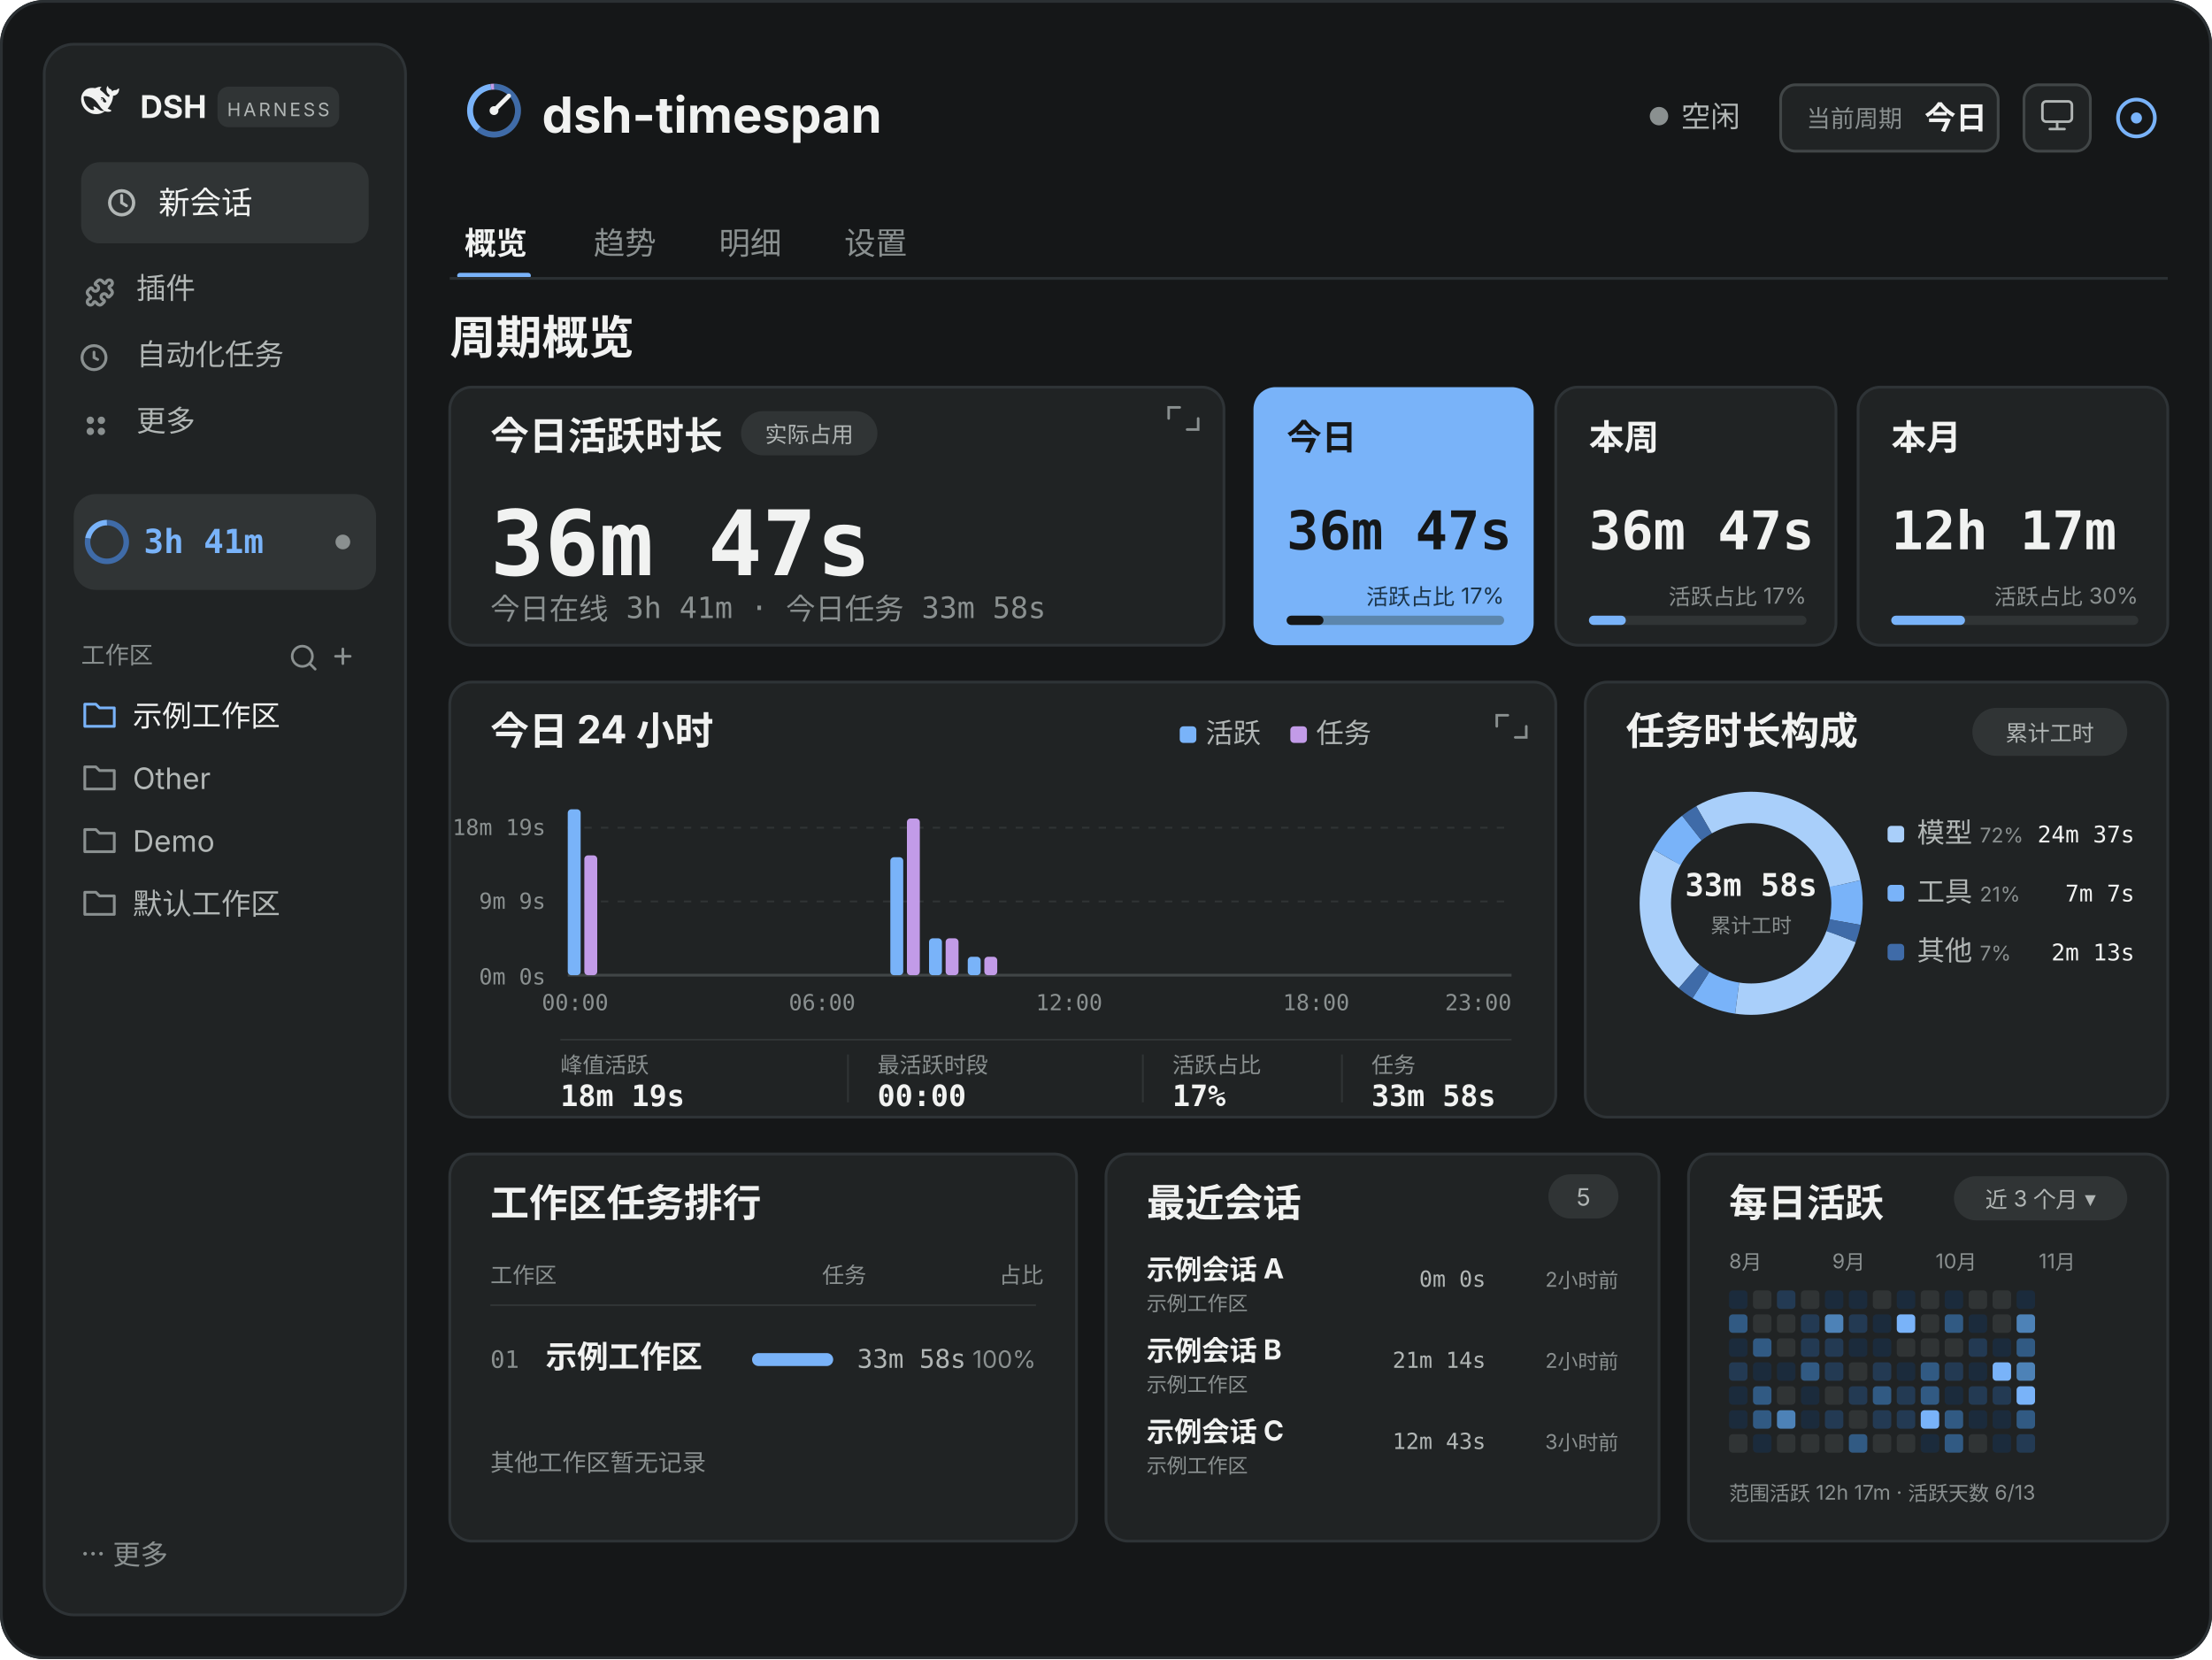
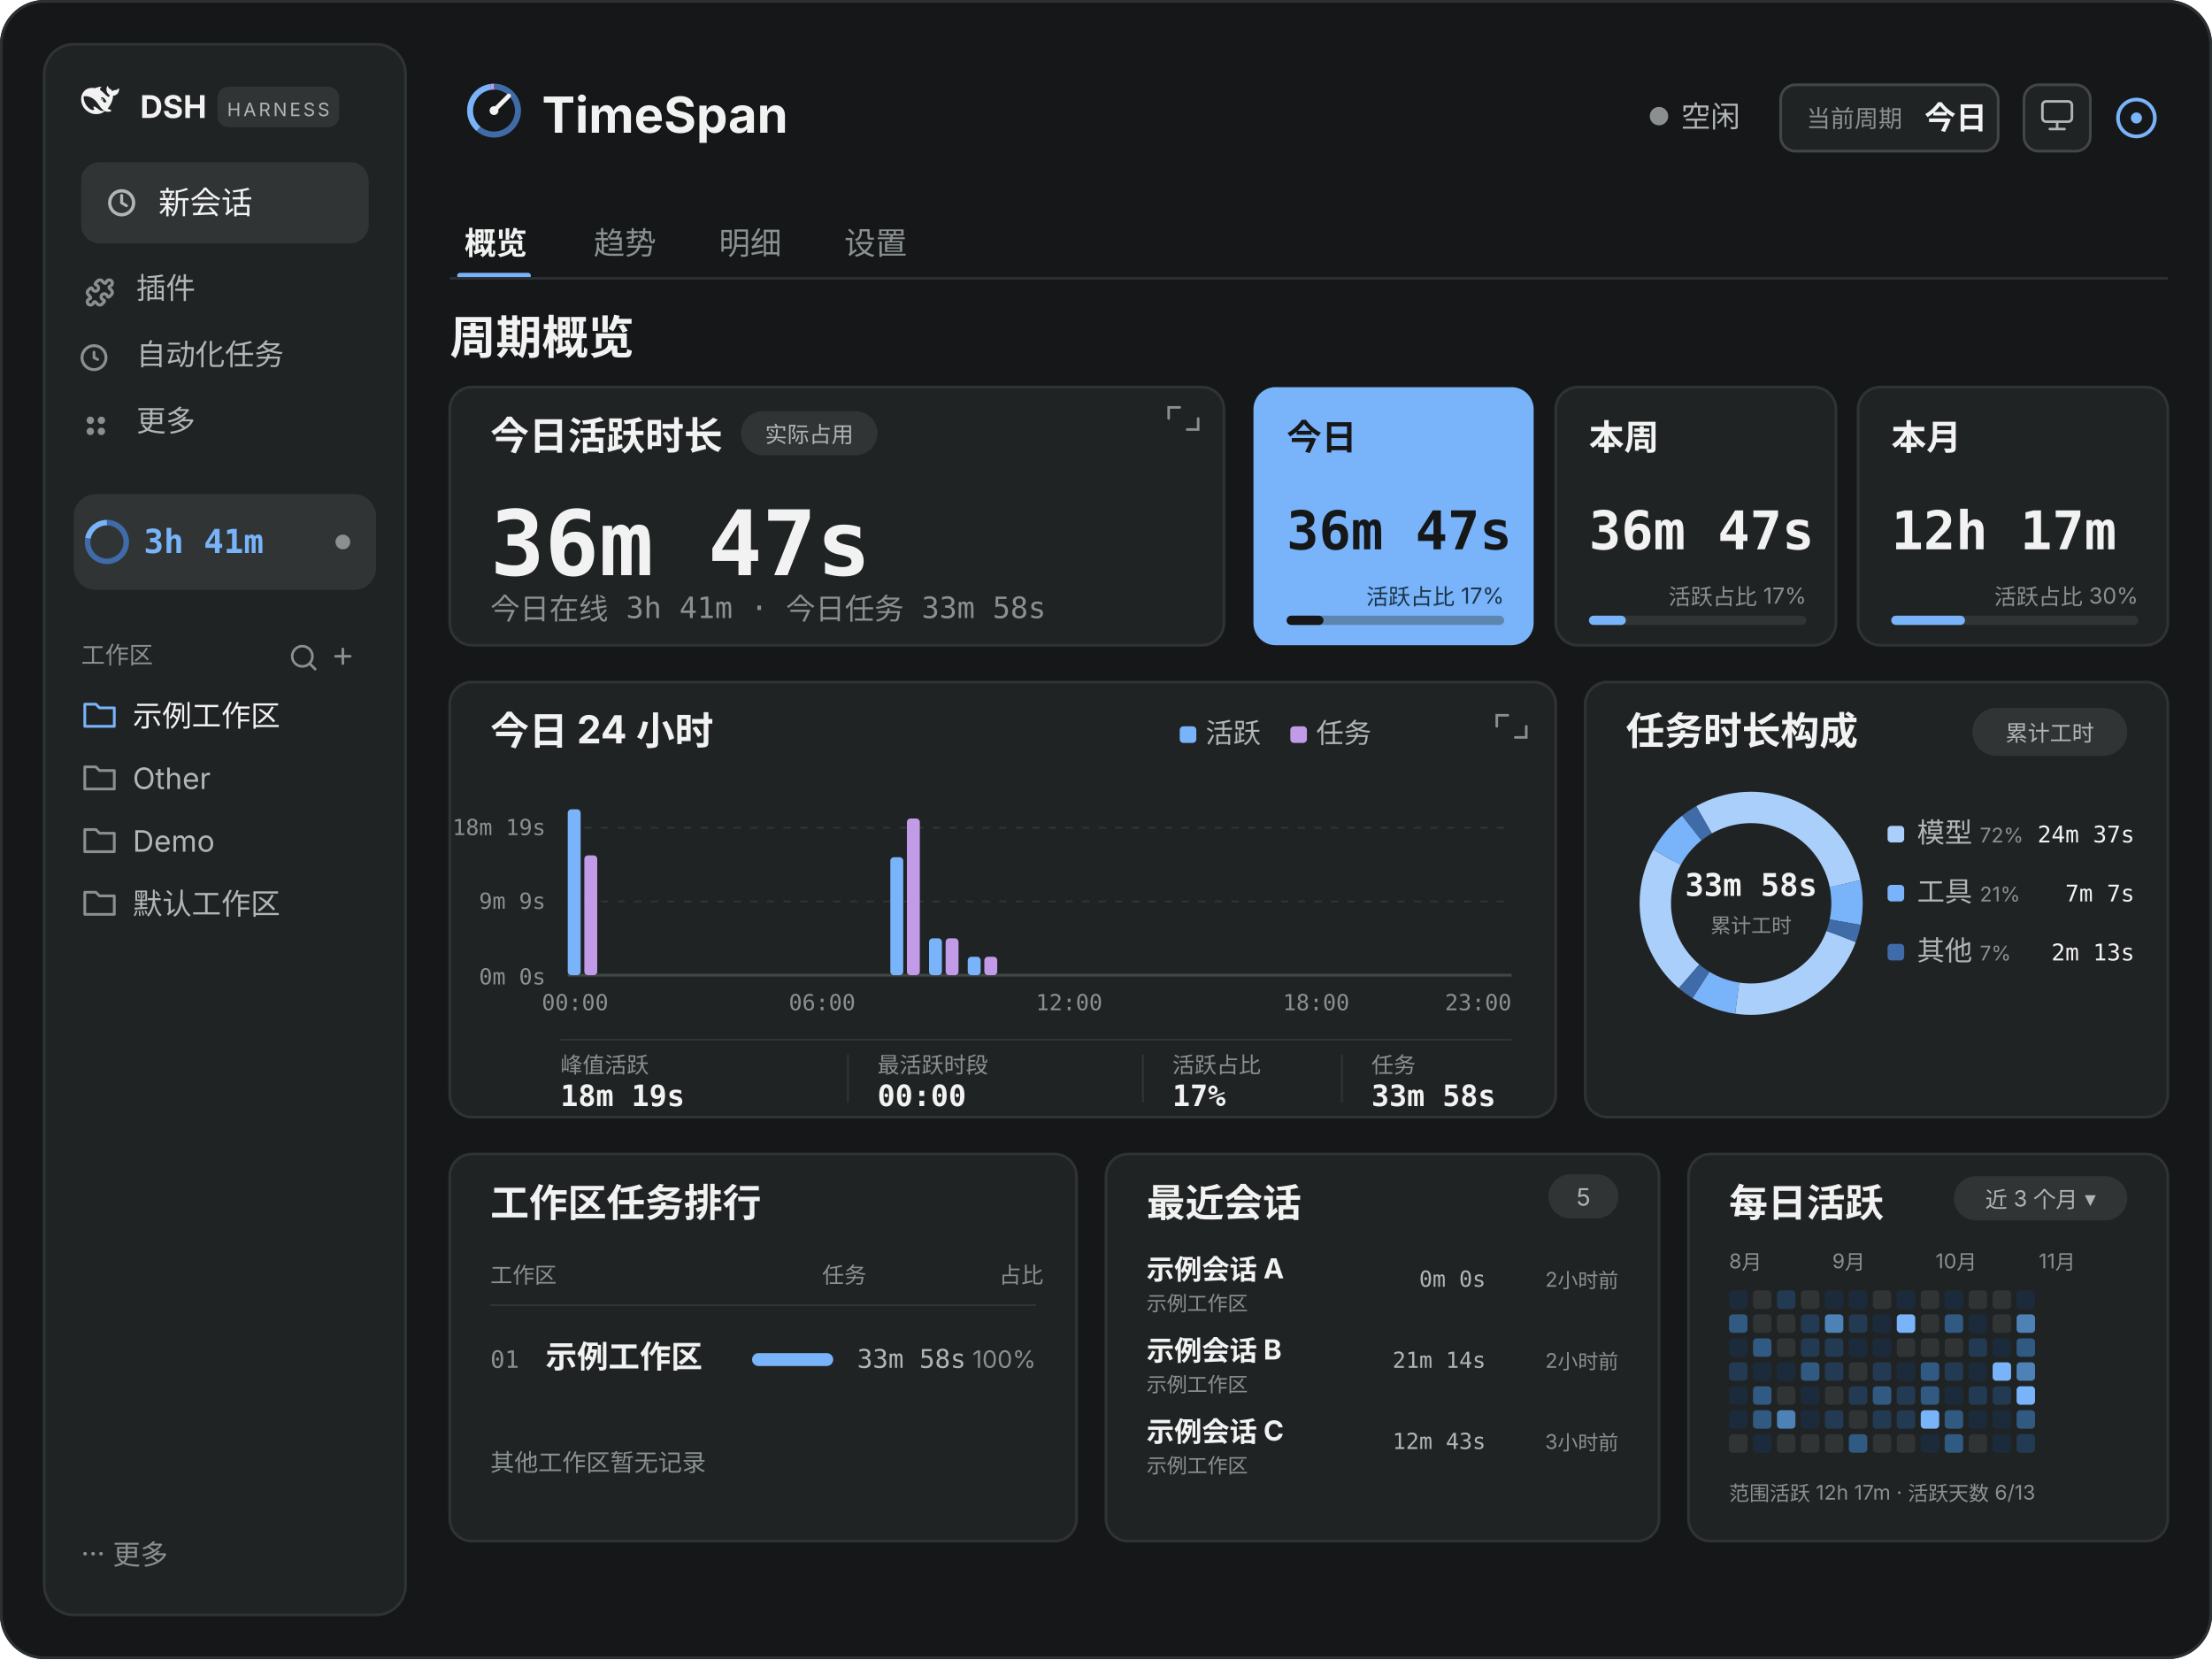
<svg xmlns="http://www.w3.org/2000/svg" width="1200" height="900" viewBox="0 0 1200 900" role="img" aria-labelledby="dash-title dash-desc">
  <rect width="1200" height="900" rx="24" fill="#151718" />
  <rect x="0.75" y="0.75" width="1198.5" height="898.5" rx="23.25" fill="none" stroke="#2b3033" stroke-width="1.5" />
  <g font-family="-apple-system, BlinkMacSystemFont, 'Segoe UI', 'PingFang SC', 'Microsoft YaHei', sans-serif">
    <g id="host-sidebar">
      <rect x="24" y="24" width="196" height="852" rx="16" fill="#202324" stroke="#2e3336" stroke-width="1.5" />
      <g transform="translate(44 46)">
        <g transform="translate(0 -2) scale(0.86)">
          <path d="M23.748 4.651c-.254-.124-.364.113-.512.233-.051.04-.094.09-.137.137-.372.397-.806.657-1.373.626-.829-.046-1.537.214-2.163.848-.133-.782-.575-1.248-1.247-1.548-.352-.155-.708-.311-.955-.65-.172-.24-.219-.509-.305-.774-.055-.16-.11-.323-.293-.35-.2-.031-.278.136-.356.276-.313.572-.434 1.202-.422 1.84.027 1.436.633 2.58 1.838 3.393.137.094.172.187.129.323-.082.28-.18.553-.266.833-.055.179-.137.218-.328.14a5.5 5.5 0 0 1-1.737-1.179c-.857-.828-1.631-1.743-2.597-2.46a12 12 0 0 0-.689-.47c-.985-.957.13-1.743.387-1.836.27-.098.094-.433-.778-.428-.872.003-1.67.295-2.687.685a3 3 0 0 1-.465.136 9.6 9.6 0 0 0-2.883-.101c-1.885.21-3.39 1.1-4.497 2.622C.082 8.776-.231 10.854.152 13.02c.403 2.284 1.568 4.175 3.36 5.653 1.857 1.533 3.997 2.284 6.438 2.14 1.482-.085 3.132-.284 4.994-1.86.47.234.962.328 1.78.398.629.058 1.235-.031 1.705-.129.735-.155.684-.836.418-.961-2.155-1.004-1.682-.595-2.112-.926 1.095-1.295 2.768-3.598 3.284-6.733.05-.346.115-.834.108-1.114-.004-.171.035-.238.23-.257a4.2 4.2 0 0 0 1.545-.475c1.397-.763 1.96-2.016 2.093-3.517.02-.23-.004-.467-.247-.588M11.58 18.168c-2.088-1.642-3.101-2.183-3.52-2.16-.39.024-.32.472-.234.763.09.288.207.487.371.74.114.167.192.416-.113.603-.673.416-1.842-.14-1.897-.168-1.361-.801-2.5-1.86-3.301-3.306-.775-1.393-1.225-2.888-1.299-4.482-.02-.385.094-.522.477-.592a4.7 4.7 0 0 1 1.53-.038c2.131.311 3.946 1.264 5.467 2.774.868.86 1.525 1.887 2.202 2.89.72 1.066 1.494 2.082 2.48 2.915.348.291.626.513.892.677-.802.09-2.14.109-3.055-.615zm1.001-6.44a.306.306 0 0 1 .415-.287.3.3 0 0 1 .113.074.3.3 0 0 1 .086.214c0 .17-.136.307-.308.307a.303.303 0 0 1-.306-.307m3.11 1.596c-.2.081-.4.151-.591.16a1.25 1.25 0 0 1-.798-.254c-.274-.23-.47-.358-.551-.758a1.7 1.7 0 0 1 .015-.588c.07-.327-.007-.537-.238-.727-.188-.156-.426-.199-.689-.199a.6.6 0 0 1-.254-.078.253.253 0 0 1-.114-.358 1 1 0 0 1 .192-.21c.356-.202.767-.136 1.146.016.352.144.618.408 1.001.782.392.451.462.576.685.915.176.264.336.536.446.848.066.194-.02.353-.25.45" fill="#f1f2f1" />
        </g>
        <text x="32" y="18" font-size="17" font-weight="700" fill="#f1f2f1">DSH</text>
        <rect x="74" y="1" width="66" height="22" rx="6" fill="#303435" />
        <text x="107" y="17" text-anchor="middle" font-size="10" letter-spacing="1.4" fill="#b1b6b5">HARNESS</text>
      </g>
      <rect x="44" y="88" width="156" height="44" rx="10" fill="#303435" />
      <circle cx="66" cy="110" r="6.5" fill="none" stroke="#b1b6b5" stroke-width="1.8" />
      <path d="M66 106v4l2.6 1.6" fill="none" stroke="#b1b6b5" stroke-width="1.6" stroke-linecap="round" />
      <text x="86" y="116" font-size="17" fill="#f1f2f1">新会话</text>
      <g font-size="16" fill="#b1b6b5">
        <g transform="translate(46 150.5) scale(0.68)">
          <path d="M15.39 4.39a1 1 0 0 0 1.68-.474 2.5 2.5 0 1 1 3.014 3.015 1 1 0 0 0-.474 1.68l1.683 1.682a2.414 2.414 0 0 1 0 3.414L19.61 15.39a1 1 0 0 1-1.68-.474 2.5 2.5 0 1 0-3.014 3.015 1 1 0 0 1 .474 1.68l-1.683 1.682a2.414 2.414 0 0 1-3.414 0L8.61 19.61a1 1 0 0 0-1.68.474 2.5 2.5 0 1 1-3.014-3.015 1 1 0 0 0 .474-1.68l-1.683-1.682a2.414 2.414 0 0 1 0-3.414L4.39 8.61a1 1 0 0 1 1.68.474 2.5 2.5 0 1 0 3.014-3.015 1 1 0 0 1-.474-1.68l1.683-1.682a2.414 2.414 0 0 1 3.414 0z" fill="none" stroke="#8a9090" stroke-width="2.5" stroke-linecap="round" stroke-linejoin="round" />
        </g>
        <text x="74" y="162">插件</text>
        <circle cx="51" cy="194" r="6.5" fill="none" stroke="#8a9090" stroke-width="1.6" />
        <path d="M51 191v3l2 1" fill="none" stroke="#8a9090" stroke-width="1.5" stroke-linecap="round" />
        <text x="74" y="198">自动化任务</text>
        <circle cx="49" cy="228" r="2" fill="#8a9090" />
        <circle cx="55" cy="228" r="2" fill="#8a9090" />
        <circle cx="49" cy="234" r="2" fill="#8a9090" />
        <circle cx="55" cy="234" r="2" fill="#8a9090" />
        <text x="74" y="234">更多</text>
      </g>
      <rect x="40" y="268" width="164" height="52" rx="12" fill="#303435" />
      <g transform="rotate(-90 58 294)">
        <circle cx="58" cy="294" r="10.5" fill="none" stroke="#303435" stroke-width="3" />
        <circle cx="58" cy="294" r="10.5" fill="none" stroke="#3f6ba8" stroke-width="3" pathLength="100" stroke-dasharray="51.5 48.5" stroke-dashoffset="0" />
        <circle cx="58" cy="294" r="10.5" fill="none" stroke="#79B3F9" stroke-width="3" pathLength="100" stroke-dasharray="28.5 71.5" stroke-dashoffset="-51.5" />
        <circle cx="58" cy="294" r="10.5" fill="none" stroke="#C29BE8" stroke-width="3" pathLength="100" stroke-dasharray="20 80" stroke-dashoffset="-80" />
      </g>
      <text x="78" y="300" font-size="18" font-weight="700" fill="#79B3F9" font-family="ui-monospace, 'Cascadia Mono', Consolas, 'SFMono-Regular', Menlo, monospace">3h 41m</text>
      <circle cx="186" cy="294" r="4" fill="#8a9090" />
      <g font-size="13" fill="#8a9090">
        <text x="44" y="360">工作区</text>
        <circle cx="164" cy="356" r="5.5" fill="none" stroke="#8a9090" stroke-width="1.4" />
        <path d="M168 360l3 3" stroke="#8a9090" stroke-width="1.4" stroke-linecap="round" />
        <path d="M186 352v8M182 356h8" stroke="#8a9090" stroke-width="1.4" stroke-linecap="round" />
      </g>
      <g font-size="16">
        <path d="M46 382h6l2 2h8v10H46z" fill="none" stroke="#79B3F9" stroke-width="1.5" stroke-linejoin="round" />
        <text x="72" y="394" fill="#f1f2f1">示例工作区</text>
        <path d="M46 416h6l2 2h8v10H46z" fill="none" stroke="#8a9090" stroke-width="1.5" stroke-linejoin="round" />
        <text x="72" y="428" fill="#b1b6b5">Other</text>
        <path d="M46 450h6l2 2h8v10H46z" fill="none" stroke="#8a9090" stroke-width="1.5" stroke-linejoin="round" />
        <text x="72" y="462" fill="#b1b6b5">Demo</text>
        <path d="M46 484h6l2 2h8v10H46z" fill="none" stroke="#8a9090" stroke-width="1.5" stroke-linejoin="round" />
        <text x="72" y="496" fill="#b1b6b5">默认工作区</text>
      </g>
      <text x="44" y="848" font-size="15" fill="#8a9090">··· 更多</text>
    </g>
    <g id="page-header">
      <g transform="translate(252 44)">
        <circle cx="16" cy="16" r="13" fill="none" stroke="#303435" stroke-width="3.2" />
        <g transform="rotate(-90 16 16)">
          <circle cx="16" cy="16" r="13" fill="none" stroke="#3f6ba8" stroke-width="3.2" pathLength="100" stroke-dasharray="50 50" stroke-dashoffset="0" />
          <circle cx="16" cy="16" r="13" fill="none" stroke="#79B3F9" stroke-width="3.2" pathLength="100" stroke-dasharray="30 70" stroke-dashoffset="-50" />
          <circle cx="16" cy="16" r="13" fill="none" stroke="#C29BE8" stroke-width="3.2" pathLength="100" stroke-dasharray="20 80" stroke-dashoffset="-80" />
        </g>
        <path d="M16 16 24 8" fill="none" stroke="#f1f2f1" stroke-width="2.4" stroke-linecap="round" />
        <circle cx="16" cy="16" r="2.4" fill="#f1f2f1" />
      </g>
-       <text x="294" y="72" font-size="27" font-weight="700" fill="#f1f2f1">dsh-timespan</text>
+       <text x="294" y="72" font-size="27" font-weight="700" fill="#f1f2f1">TimeSpan</text>
      <circle cx="900" cy="63" r="5" fill="#8a9090" />
      <text x="912" y="69" font-size="16" fill="#b1b6b5">空闲</text>
      <rect x="966" y="46" width="118" height="36" rx="8" fill="#202324" stroke="#414647" stroke-width="1.5" />
      <text x="980" y="69" font-size="13" fill="#8a9090">当前周期</text>
      <text x="1044" y="70" font-size="17" font-weight="700" fill="#f1f2f1">今日</text>
      <rect x="1098" y="46" width="36" height="36" rx="8" fill="#202324" stroke="#414647" stroke-width="1.5" />
      <rect x="1108" y="55" width="16" height="11" rx="2" fill="none" stroke="#b1b6b5" stroke-width="1.4" />
      <path d="M1116 66v4M1112 70h8" fill="none" stroke="#b1b6b5" stroke-width="1.4" stroke-linecap="round" />
      <circle cx="1159" cy="64" r="10" fill="none" stroke="#79B3F9" stroke-width="2" />
      <circle cx="1159" cy="64" r="3" fill="#79B3F9" />
    </g>
    <g id="main-content" transform="translate(0 -40)">
      <g id="view-tabs">
        <text x="252" y="178" font-size="17" font-weight="700" fill="#f1f2f1">概览</text>
        <rect x="248" y="188" width="40" height="3" rx="1.5" fill="#79B3F9" />
        <text x="322" y="178" font-size="17" fill="#8a9090">趋势</text>
        <text x="390" y="178" font-size="17" fill="#8a9090">明细</text>
        <text x="458" y="178" font-size="17" fill="#8a9090">设置</text>
        <line x1="244" y1="191" x2="1176" y2="191" stroke="#2b3033" stroke-width="1.5" />
      </g>
      <g id="section-heading">
        <text x="244" y="232" font-size="25" font-weight="700" fill="#f1f2f1">周期概览</text>
      </g>
      <g id="hero-metric-card">
        <rect x="244" y="250" width="420" height="140" rx="12" fill="#202324" stroke="#2e3336" stroke-width="1.5" />
        <text x="266" y="284" font-size="21" font-weight="700" fill="#f1f2f1">今日活跃时长</text>
        <rect x="402" y="263" width="74" height="24" rx="12" fill="#303435" />
        <text x="439" y="280" text-anchor="middle" font-size="12" fill="#b1b6b5">实际占用</text>
        <text x="266" y="352" font-size="49" font-weight="700" fill="#f1f2f1" font-family="ui-monospace, 'Cascadia Mono', Consolas, 'SFMono-Regular', Menlo, monospace">36m 47s</text>
        <text x="266" y="376" font-size="16" fill="#8a9090" font-family="ui-monospace, 'Cascadia Mono', Consolas, 'SFMono-Regular', Menlo, monospace">今日在线 3h 41m · 今日任务 33m 58s</text>
        <path d="M634 267v-6h6M650 267v6h-6" fill="none" stroke="#8a9090" stroke-width="1.4" stroke-linecap="round" />
      </g>
      <g id="period-today">
        <rect x="680" y="250" width="152" height="140" rx="12" fill="#79B3F9" />
        <text x="698" y="284" font-size="19" font-weight="700" fill="#151718">今日</text>
        <text x="698" y="338" font-size="29" font-weight="700" fill="#151718" font-family="ui-monospace, 'Cascadia Mono', Consolas, 'SFMono-Regular', Menlo, monospace">36m 47s</text>
        <text x="816" y="368" text-anchor="end" font-size="12" fill="#1b3448">活跃占比 17%</text>
        <rect x="698" y="374" width="118" height="5" rx="2.5" fill="#5c86ad" />
        <rect x="698" y="374" width="20" height="5" rx="2.5" fill="#151718" />
      </g>
      <g id="period-week">
        <rect x="844" y="250" width="152" height="140" rx="12" fill="#202324" stroke="#2e3336" stroke-width="1.5" />
        <text x="862" y="284" font-size="19" font-weight="700" fill="#f1f2f1">本周</text>
        <text x="862" y="338" font-size="29" font-weight="700" fill="#f1f2f1" font-family="ui-monospace, 'Cascadia Mono', Consolas, 'SFMono-Regular', Menlo, monospace">36m 47s</text>
        <text x="980" y="368" text-anchor="end" font-size="12" fill="#8a9090">活跃占比 17%</text>
        <rect x="862" y="374" width="118" height="5" rx="2.5" fill="#303435" />
        <rect x="862" y="374" width="20" height="5" rx="2.5" fill="#79B3F9" />
      </g>
      <g id="period-month">
        <rect x="1008" y="250" width="168" height="140" rx="12" fill="#202324" stroke="#2e3336" stroke-width="1.5" />
        <text x="1026" y="284" font-size="19" font-weight="700" fill="#f1f2f1">本月</text>
        <text x="1026" y="338" font-size="29" font-weight="700" fill="#f1f2f1" font-family="ui-monospace, 'Cascadia Mono', Consolas, 'SFMono-Regular', Menlo, monospace">12h 17m</text>
        <text x="1160" y="368" text-anchor="end" font-size="12" fill="#8a9090">活跃占比 30%</text>
        <rect x="1026" y="374" width="134" height="5" rx="2.5" fill="#303435" />
        <rect x="1026" y="374" width="40" height="5" rx="2.5" fill="#79B3F9" />
      </g>
      <g id="daily-trend-card">
        <rect x="244" y="410" width="600" height="236" rx="12" fill="#202324" stroke="#2e3336" stroke-width="1.5" />
        <text x="266" y="444" font-size="21" font-weight="700" fill="#f1f2f1">今日 24 小时</text>
        <rect x="640" y="434" width="9" height="9" rx="2" fill="#79B3F9" />
        <text x="654" y="443" font-size="15" fill="#b1b6b5">活跃</text>
        <rect x="700" y="434" width="9" height="9" rx="2" fill="#C29BE8" />
        <text x="714" y="443" font-size="15" fill="#b1b6b5">任务</text>
        <path d="M812 434v-6h6M828 434v6h-6" fill="none" stroke="#8a9090" stroke-width="1.4" stroke-linecap="round" />
        <g font-size="12" fill="#8a9090" text-anchor="end" font-family="ui-monospace, 'Cascadia Mono', Consolas, 'SFMono-Regular', Menlo, monospace">
          <text x="296" y="493">18m 19s</text>
          <text x="296" y="533">9m 9s</text>
          <text x="296" y="574">0m 0s</text>
        </g>
        <line x1="308" y1="489" x2="820" y2="489" stroke="#303435" stroke-width="1" stroke-dasharray="4 5" />
        <line x1="308" y1="529" x2="820" y2="529" stroke="#303435" stroke-width="1" stroke-dasharray="4 5" />
        <line x1="308" y1="569" x2="820" y2="569" stroke="#414647" stroke-width="1.5" />
        <g id="trend-bars">
          <rect x="308" y="479" width="7" height="90" rx="2" fill="#79B3F9" />
          <rect x="317" y="504" width="7" height="65" rx="2" fill="#C29BE8" />
          <rect x="483" y="505" width="7" height="64" rx="2" fill="#79B3F9" />
          <rect x="492" y="484" width="7" height="85" rx="2" fill="#C29BE8" />
          <rect x="504" y="549" width="7" height="20" rx="2" fill="#79B3F9" />
          <rect x="513" y="549" width="7" height="20" rx="2" fill="#C29BE8" />
          <rect x="525" y="559" width="7" height="10" rx="2" fill="#79B3F9" />
          <rect x="534" y="559" width="7" height="10" rx="2" fill="#C29BE8" />
        </g>
        <g font-size="12" fill="#8a9090" text-anchor="middle" font-family="ui-monospace, 'Cascadia Mono', Consolas, 'SFMono-Regular', Menlo, monospace">
          <text x="312" y="588">00:00</text>
          <text x="446" y="588">06:00</text>
          <text x="580" y="588">12:00</text>
          <text x="714" y="588">18:00</text>
          <text x="820" y="588" text-anchor="end">23:00</text>
        </g>
        <line x1="304" y1="604" x2="820" y2="604" stroke="#303435" stroke-width="1" />
        <g>
          <text x="304" y="622" font-size="12" fill="#8a9090">峰值活跃</text>
          <text x="304" y="640" font-size="16" font-weight="700" fill="#f1f2f1" font-family="ui-monospace, 'Cascadia Mono', Consolas, 'SFMono-Regular', Menlo, monospace">18m 19s</text>
          <line x1="460" y1="612" x2="460" y2="638" stroke="#303435" stroke-width="1" />
          <text x="476" y="622" font-size="12" fill="#8a9090">最活跃时段</text>
          <text x="476" y="640" font-size="16" font-weight="700" fill="#f1f2f1" font-family="ui-monospace, 'Cascadia Mono', Consolas, 'SFMono-Regular', Menlo, monospace">00:00</text>
          <line x1="620" y1="612" x2="620" y2="638" stroke="#303435" stroke-width="1" />
          <text x="636" y="622" font-size="12" fill="#8a9090">活跃占比</text>
          <text x="636" y="640" font-size="16" font-weight="700" fill="#f1f2f1" font-family="ui-monospace, 'Cascadia Mono', Consolas, 'SFMono-Regular', Menlo, monospace">17%</text>
          <line x1="728" y1="612" x2="728" y2="638" stroke="#303435" stroke-width="1" />
          <text x="744" y="622" font-size="12" fill="#8a9090">任务</text>
          <text x="744" y="640" font-size="16" font-weight="700" fill="#f1f2f1" font-family="ui-monospace, 'Cascadia Mono', Consolas, 'SFMono-Regular', Menlo, monospace">33m 58s</text>
        </g>
      </g>
      <g id="task-mix-card">
        <rect x="860" y="410" width="316" height="236" rx="12" fill="#202324" stroke="#2e3336" stroke-width="1.5" />
        <text x="882" y="444" font-size="21" font-weight="700" fill="#f1f2f1">任务时长构成</text>
        <rect x="1070" y="424" width="84" height="26" rx="13" fill="#303435" />
        <text x="1112" y="442" text-anchor="middle" font-size="12" fill="#b1b6b5">累计工时</text>
        <g transform="rotate(-90 950 530)">
          <circle cx="950" cy="530" r="52" fill="none" stroke="#303435" stroke-width="17" />
          <circle cx="950" cy="530" r="52" fill="none" stroke="#a9cffa" stroke-width="17" pathLength="100" stroke-dasharray="71 29" />
          <circle cx="950" cy="530" r="52" fill="none" stroke="#79B3F9" stroke-width="17" pathLength="100" stroke-dasharray="21 79" stroke-dashoffset="-71" />
          <circle cx="950" cy="530" r="52" fill="none" stroke="#3f6ba8" stroke-width="17" pathLength="100" stroke-dasharray="8 92" stroke-dashoffset="-92" />
        </g>
        <text x="950" y="526" text-anchor="middle" font-size="17" font-weight="700" fill="#f1f2f1" font-family="ui-monospace, 'Cascadia Mono', Consolas, 'SFMono-Regular', Menlo, monospace">33m 58s</text>
        <text x="950" y="546" text-anchor="middle" font-size="11" fill="#8a9090">累计工时</text>
        <g font-size="15">
          <rect x="1024" y="488" width="9" height="9" rx="2" fill="#a9cffa" />
          <text x="1040" y="497" fill="#b1b6b5">模型</text>
          <text x="1074" y="497" font-size="11" fill="#8a9090">72%</text>
          <text x="1158" y="497" text-anchor="end" font-size="12.5" fill="#f1f2f1" font-family="ui-monospace, 'Cascadia Mono', Consolas, 'SFMono-Regular', Menlo, monospace">24m 37s</text>
          <rect x="1024" y="520" width="9" height="9" rx="2" fill="#79B3F9" />
          <text x="1040" y="529" fill="#b1b6b5">工具</text>
          <text x="1074" y="529" font-size="11" fill="#8a9090">21%</text>
          <text x="1158" y="529" text-anchor="end" font-size="12.5" fill="#f1f2f1" font-family="ui-monospace, 'Cascadia Mono', Consolas, 'SFMono-Regular', Menlo, monospace">7m 7s</text>
          <rect x="1024" y="552" width="9" height="9" rx="2" fill="#3f6ba8" />
          <text x="1040" y="561" fill="#b1b6b5">其他</text>
          <text x="1074" y="561" font-size="11" fill="#8a9090">7%</text>
          <text x="1158" y="561" text-anchor="end" font-size="12.5" fill="#f1f2f1" font-family="ui-monospace, 'Cascadia Mono', Consolas, 'SFMono-Regular', Menlo, monospace">2m 13s</text>
        </g>
      </g>
      <g id="workspace-rank-card">
        <rect x="244" y="666" width="340" height="210" rx="12" fill="#202324" stroke="#2e3336" stroke-width="1.5" />
        <text x="266" y="700" font-size="21" font-weight="700" fill="#f1f2f1">工作区任务排行</text>
        <g font-size="12" fill="#8a9090">
          <text x="266" y="736">工作区</text>
          <text x="446" y="736">任务</text>
          <text x="542" y="736">占比</text>
        </g>
        <line x1="266" y1="748" x2="562" y2="748" stroke="#303435" stroke-width="1" />
        <text x="266" y="782" font-size="13" fill="#8a9090" font-family="ui-monospace, 'Cascadia Mono', Consolas, 'SFMono-Regular', Menlo, monospace">01</text>
        <text x="296" y="782" font-size="17" font-weight="700" fill="#f1f2f1">示例工作区</text>
        <rect x="408" y="774" width="44" height="7" rx="3.5" fill="#303435" />
        <rect x="408" y="774" width="44" height="7" rx="3.5" fill="#79B3F9" />
        <text x="524" y="782" text-anchor="end" font-size="14" fill="#b1b6b5" font-family="ui-monospace, 'Cascadia Mono', Consolas, 'SFMono-Regular', Menlo, monospace">33m 58s</text>
        <text x="562" y="782" text-anchor="end" font-size="13" fill="#8a9090">100%</text>
        <text x="266" y="838" font-size="13" fill="#8a9090">其他工作区暂无记录</text>
      </g>
      <g id="recent-sessions-card">
        <rect x="600" y="666" width="300" height="210" rx="12" fill="#202324" stroke="#2e3336" stroke-width="1.5" />
        <text x="622" y="700" font-size="21" font-weight="700" fill="#f1f2f1">最近会话</text>
        <rect x="840" y="677" width="38" height="24" rx="12" fill="#303435" />
        <text x="859" y="694" text-anchor="middle" font-size="13" fill="#b1b6b5">5</text>
        <g>
          <text x="622" y="734" font-size="15" font-weight="700" fill="#f1f2f1">示例会话 A</text>
          <text x="622" y="751" font-size="11" fill="#8a9090">示例工作区</text>
          <text x="806" y="738" text-anchor="end" font-size="12" fill="#b1b6b5" font-family="ui-monospace, 'Cascadia Mono', Consolas, 'SFMono-Regular', Menlo, monospace">0m 0s</text>
          <text x="878" y="738" text-anchor="end" font-size="11" fill="#8a9090">2小时前</text>
          <text x="622" y="778" font-size="15" font-weight="700" fill="#f1f2f1">示例会话 B</text>
          <text x="622" y="795" font-size="11" fill="#8a9090">示例工作区</text>
          <text x="806" y="782" text-anchor="end" font-size="12" fill="#b1b6b5" font-family="ui-monospace, 'Cascadia Mono', Consolas, 'SFMono-Regular', Menlo, monospace">21m 14s</text>
          <text x="878" y="782" text-anchor="end" font-size="11" fill="#8a9090">2小时前</text>
          <text x="622" y="822" font-size="15" font-weight="700" fill="#f1f2f1">示例会话 C</text>
          <text x="622" y="839" font-size="11" fill="#8a9090">示例工作区</text>
          <text x="806" y="826" text-anchor="end" font-size="12" fill="#b1b6b5" font-family="ui-monospace, 'Cascadia Mono', Consolas, 'SFMono-Regular', Menlo, monospace">12m 43s</text>
          <text x="878" y="826" text-anchor="end" font-size="11" fill="#8a9090">3小时前</text>
        </g>
      </g>
      <g id="daily-heatmap-card">
        <rect x="916" y="666" width="260" height="210" rx="12" fill="#202324" stroke="#2e3336" stroke-width="1.5" />
        <text x="938" y="700" font-size="21" font-weight="700" fill="#f1f2f1">每日活跃</text>
        <rect x="1060" y="678" width="94" height="24" rx="12" fill="#303435" />
        <text x="1107" y="695" text-anchor="middle" font-size="12" fill="#b1b6b5">近 3 个月 ▾</text>
        <g font-size="11" fill="#8a9090">
          <text x="938" y="728">8月</text>
          <text x="994" y="728">9月</text>
          <text x="1050" y="728">10月</text>
          <text x="1106" y="728">11月</text>
        </g>
        <g id="heatmap-grid">
          <rect x="938" y="740" width="10" height="10" rx="2" fill="#1b2b3c" />
          <rect x="951" y="740" width="10" height="10" rx="2" fill="#303435" />
          <rect x="964" y="740" width="10" height="10" rx="2" fill="#233a53" />
          <rect x="977" y="740" width="10" height="10" rx="2" fill="#303435" />
          <rect x="990" y="740" width="10" height="10" rx="2" fill="#1b2b3c" />
          <rect x="1003" y="740" width="10" height="10" rx="2" fill="#1b2b3c" />
          <rect x="1016" y="740" width="10" height="10" rx="2" fill="#303435" />
          <rect x="1029" y="740" width="10" height="10" rx="2" fill="#1b2b3c" />
          <rect x="1042" y="740" width="10" height="10" rx="2" fill="#303435" />
          <rect x="1055" y="740" width="10" height="10" rx="2" fill="#1b2b3c" />
          <rect x="1068" y="740" width="10" height="10" rx="2" fill="#303435" />
          <rect x="1081" y="740" width="10" height="10" rx="2" fill="#303435" />
          <rect x="1094" y="740" width="10" height="10" rx="2" fill="#1b2b3c" />
          <rect x="938" y="753" width="10" height="10" rx="2" fill="#315a83" />
          <rect x="951" y="753" width="10" height="10" rx="2" fill="#303435" />
          <rect x="964" y="753" width="10" height="10" rx="2" fill="#303435" />
          <rect x="977" y="753" width="10" height="10" rx="2" fill="#233a53" />
          <rect x="990" y="753" width="10" height="10" rx="2" fill="#4d82b7" />
          <rect x="1003" y="753" width="10" height="10" rx="2" fill="#233a53" />
          <rect x="1016" y="753" width="10" height="10" rx="2" fill="#1b2b3c" />
          <rect x="1029" y="753" width="10" height="10" rx="2" fill="#79B3F9" />
          <rect x="1042" y="753" width="10" height="10" rx="2" fill="#303435" />
          <rect x="1055" y="753" width="10" height="10" rx="2" fill="#315a83" />
          <rect x="1068" y="753" width="10" height="10" rx="2" fill="#1b2b3c" />
          <rect x="1081" y="753" width="10" height="10" rx="2" fill="#303435" />
          <rect x="1094" y="753" width="10" height="10" rx="2" fill="#4d82b7" />
          <rect x="938" y="766" width="10" height="10" rx="2" fill="#1b2b3c" />
          <rect x="951" y="766" width="10" height="10" rx="2" fill="#315a83" />
          <rect x="964" y="766" width="10" height="10" rx="2" fill="#303435" />
          <rect x="977" y="766" width="10" height="10" rx="2" fill="#233a53" />
          <rect x="990" y="766" width="10" height="10" rx="2" fill="#233a53" />
          <rect x="1003" y="766" width="10" height="10" rx="2" fill="#1b2b3c" />
          <rect x="1016" y="766" width="10" height="10" rx="2" fill="#1b2b3c" />
          <rect x="1029" y="766" width="10" height="10" rx="2" fill="#303435" />
          <rect x="1042" y="766" width="10" height="10" rx="2" fill="#303435" />
          <rect x="1055" y="766" width="10" height="10" rx="2" fill="#303435" />
          <rect x="1068" y="766" width="10" height="10" rx="2" fill="#233a53" />
          <rect x="1081" y="766" width="10" height="10" rx="2" fill="#1b2b3c" />
          <rect x="1094" y="766" width="10" height="10" rx="2" fill="#315a83" />
          <rect x="938" y="779" width="10" height="10" rx="2" fill="#233a53" />
          <rect x="951" y="779" width="10" height="10" rx="2" fill="#1b2b3c" />
          <rect x="964" y="779" width="10" height="10" rx="2" fill="#1b2b3c" />
          <rect x="977" y="779" width="10" height="10" rx="2" fill="#315a83" />
          <rect x="990" y="779" width="10" height="10" rx="2" fill="#233a53" />
          <rect x="1003" y="779" width="10" height="10" rx="2" fill="#303435" />
          <rect x="1016" y="779" width="10" height="10" rx="2" fill="#233a53" />
          <rect x="1029" y="779" width="10" height="10" rx="2" fill="#1b2b3c" />
          <rect x="1042" y="779" width="10" height="10" rx="2" fill="#315a83" />
          <rect x="1055" y="779" width="10" height="10" rx="2" fill="#233a53" />
          <rect x="1068" y="779" width="10" height="10" rx="2" fill="#1b2b3c" />
          <rect x="1081" y="779" width="10" height="10" rx="2" fill="#79B3F9" />
          <rect x="1094" y="779" width="10" height="10" rx="2" fill="#4d82b7" />
          <rect x="938" y="792" width="10" height="10" rx="2" fill="#1b2b3c" />
          <rect x="951" y="792" width="10" height="10" rx="2" fill="#315a83" />
          <rect x="964" y="792" width="10" height="10" rx="2" fill="#303435" />
          <rect x="977" y="792" width="10" height="10" rx="2" fill="#1b2b3c" />
          <rect x="990" y="792" width="10" height="10" rx="2" fill="#303435" />
          <rect x="1003" y="792" width="10" height="10" rx="2" fill="#233a53" />
          <rect x="1016" y="792" width="10" height="10" rx="2" fill="#315a83" />
          <rect x="1029" y="792" width="10" height="10" rx="2" fill="#233a53" />
          <rect x="1042" y="792" width="10" height="10" rx="2" fill="#315a83" />
          <rect x="1055" y="792" width="10" height="10" rx="2" fill="#1b2b3c" />
          <rect x="1068" y="792" width="10" height="10" rx="2" fill="#233a53" />
          <rect x="1081" y="792" width="10" height="10" rx="2" fill="#233a53" />
          <rect x="1094" y="792" width="10" height="10" rx="2" fill="#79B3F9" />
          <rect x="938" y="805" width="10" height="10" rx="2" fill="#1b2b3c" />
          <rect x="951" y="805" width="10" height="10" rx="2" fill="#315a83" />
          <rect x="964" y="805" width="10" height="10" rx="2" fill="#4d82b7" />
          <rect x="977" y="805" width="10" height="10" rx="2" fill="#1b2b3c" />
          <rect x="990" y="805" width="10" height="10" rx="2" fill="#233a53" />
          <rect x="1003" y="805" width="10" height="10" rx="2" fill="#303435" />
          <rect x="1016" y="805" width="10" height="10" rx="2" fill="#233a53" />
          <rect x="1029" y="805" width="10" height="10" rx="2" fill="#233a53" />
          <rect x="1042" y="805" width="10" height="10" rx="2" fill="#79B3F9" />
          <rect x="1055" y="805" width="10" height="10" rx="2" fill="#315a83" />
          <rect x="1068" y="805" width="10" height="10" rx="2" fill="#1b2b3c" />
          <rect x="1081" y="805" width="10" height="10" rx="2" fill="#1b2b3c" />
          <rect x="1094" y="805" width="10" height="10" rx="2" fill="#315a83" />
          <rect x="938" y="818" width="10" height="10" rx="2" fill="#303435" />
          <rect x="951" y="818" width="10" height="10" rx="2" fill="#1b2b3c" />
          <rect x="964" y="818" width="10" height="10" rx="2" fill="#303435" />
          <rect x="977" y="818" width="10" height="10" rx="2" fill="#303435" />
          <rect x="990" y="818" width="10" height="10" rx="2" fill="#303435" />
          <rect x="1003" y="818" width="10" height="10" rx="2" fill="#315a83" />
          <rect x="1016" y="818" width="10" height="10" rx="2" fill="#303435" />
          <rect x="1029" y="818" width="10" height="10" rx="2" fill="#303435" />
          <rect x="1042" y="818" width="10" height="10" rx="2" fill="#1b2b3c" />
          <rect x="1055" y="818" width="10" height="10" rx="2" fill="#315a83" />
          <rect x="1068" y="818" width="10" height="10" rx="2" fill="#303435" />
          <rect x="1081" y="818" width="10" height="10" rx="2" fill="#1b2b3c" />
          <rect x="1094" y="818" width="10" height="10" rx="2" fill="#233a53" />
        </g>
        <text x="938" y="854" font-size="11" fill="#8a9090">范围活跃 12h 17m · 活跃天数 6/13</text>
      </g>
    </g>
  </g>
</svg>
